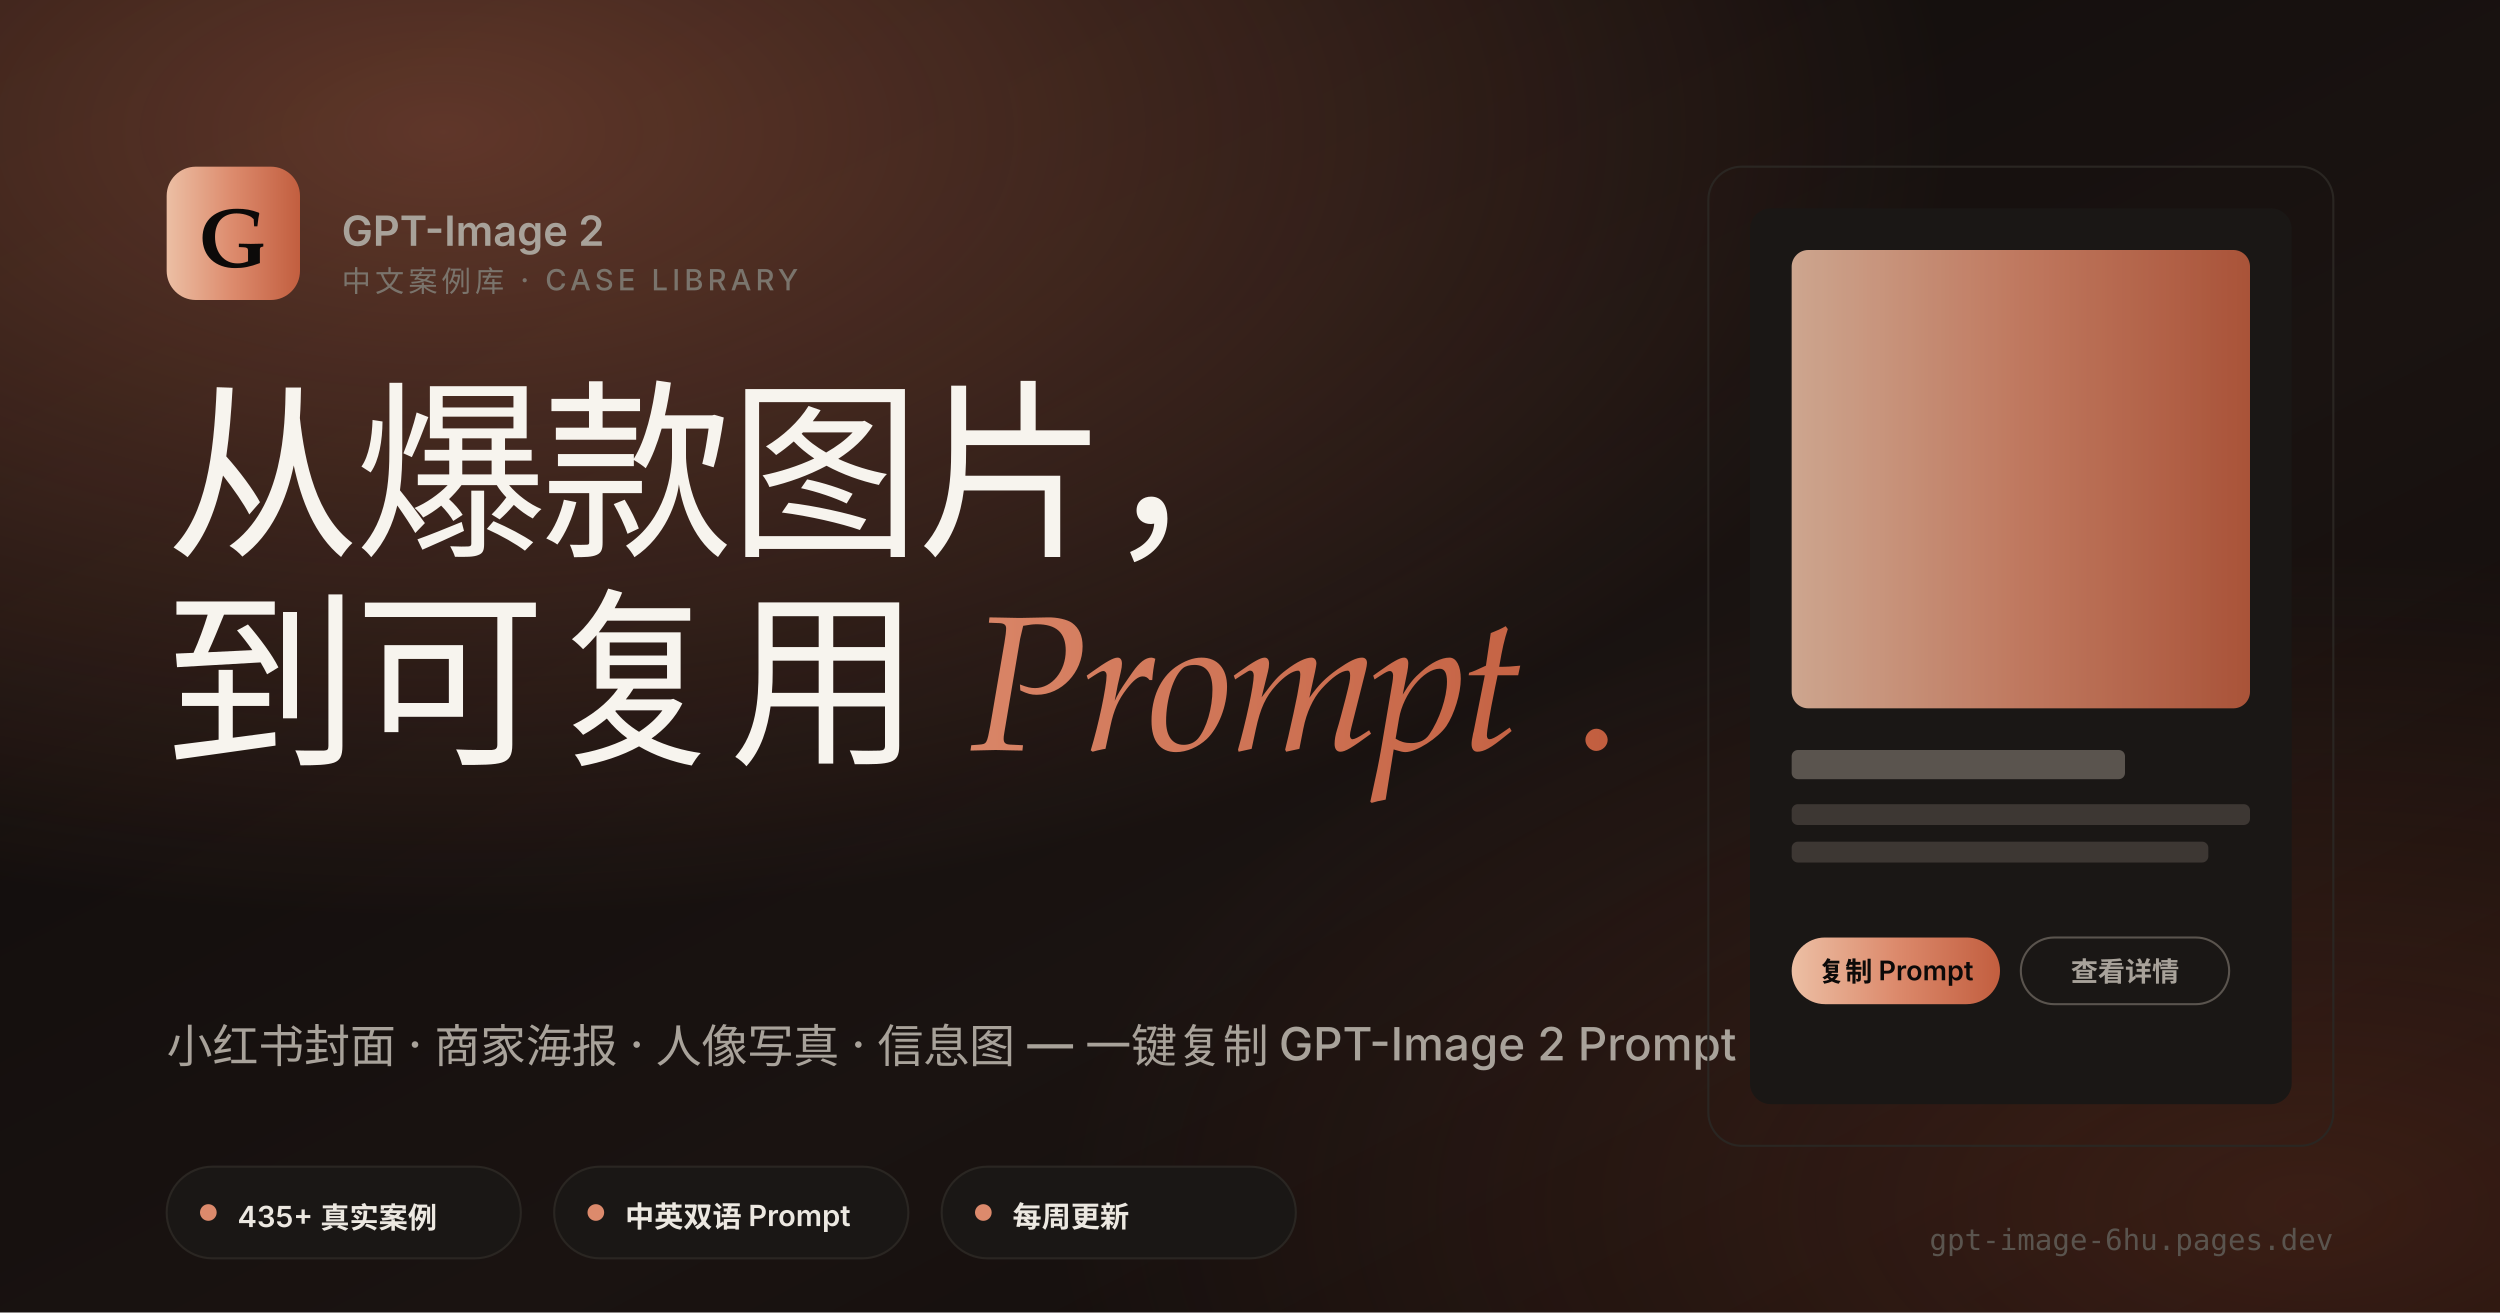
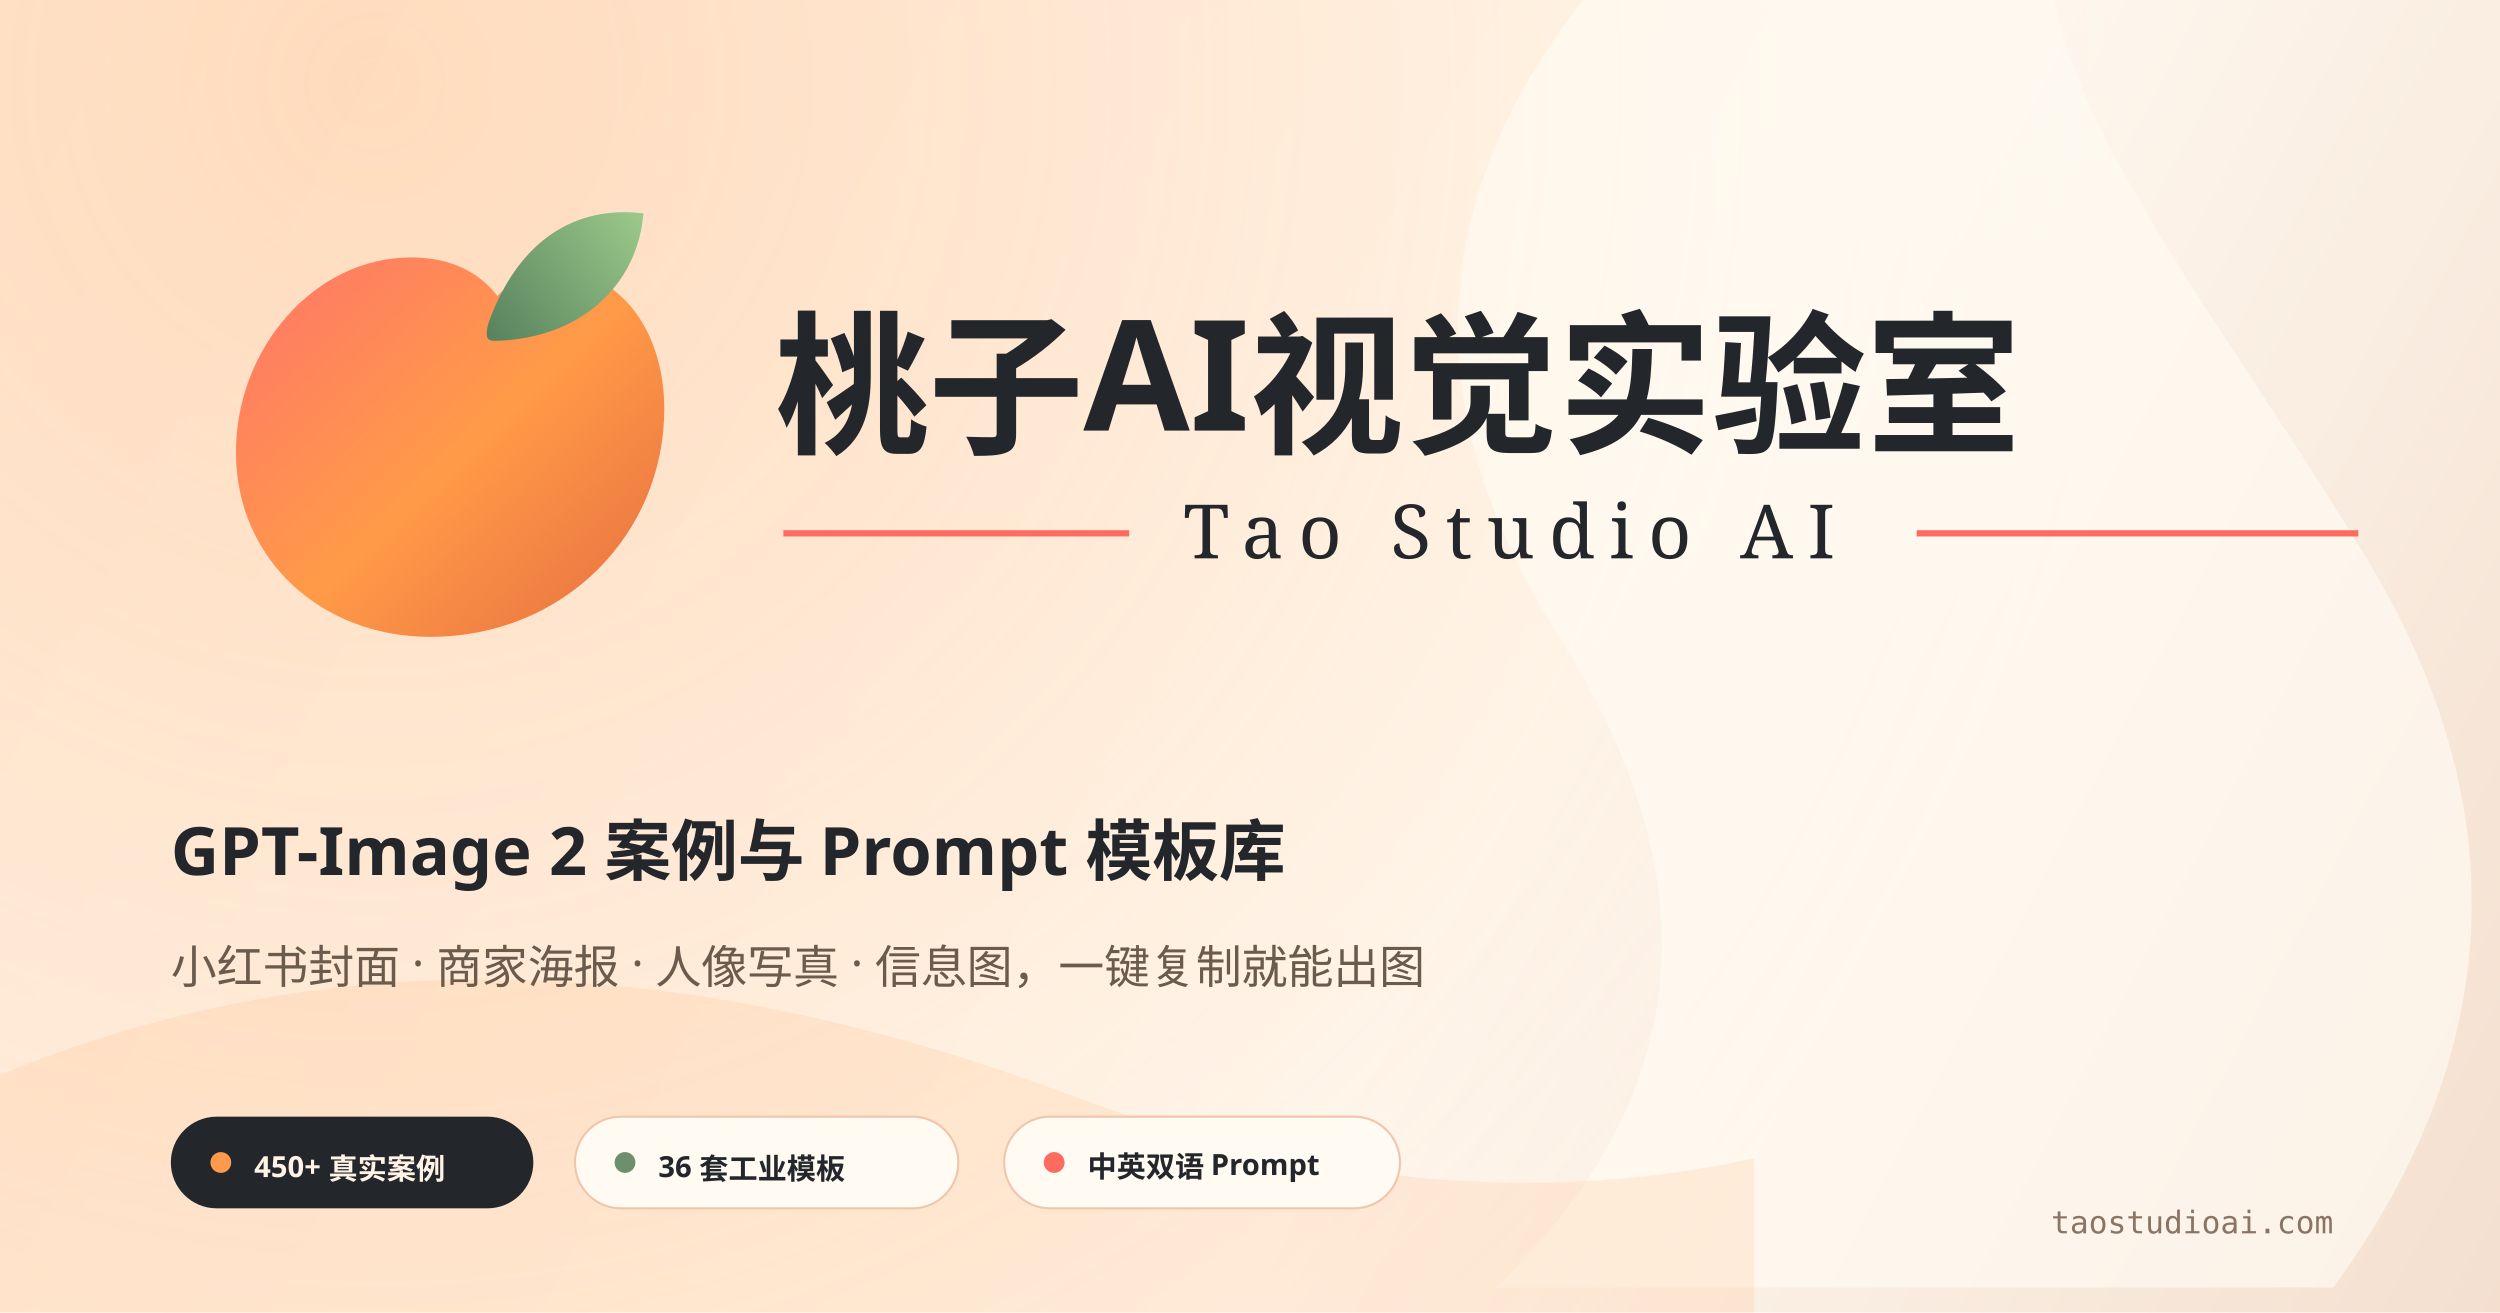
- <svg xmlns="http://www.w3.org/2000/svg" viewBox="0 0 1200 630" width="1200" height="630">
+ <svg xmlns="http://www.w3.org/2000/svg" id="taostudio-og-card" viewBox="0 0 1200 630" width="1200" height="630">
  <defs>
-     <linearGradient id="bg" x1="0" y1="0" x2="1" y2="1">
-       <stop offset="0%" stop-color="#0c0a09" />
-       <stop offset="60%" stop-color="#1a1311" />
-       <stop offset="100%" stop-color="#0e0a08" />
+     <linearGradient id="bg" x1="0" y1="0" x2="1200" y2="630" gradientUnits="userSpaceOnUse">
+       <stop offset="0%" stop-color="#fff3e6" />
+       <stop offset="60%" stop-color="#fffaf2" />
+       <stop offset="100%" stop-color="#f4dfcf" />
    </linearGradient>
-     <radialGradient id="glow1" cx="0.18" cy="0.1" r="0.6">
-       <stop offset="0%" stop-color="#d97757" stop-opacity="0.4" />
-       <stop offset="100%" stop-color="#d97757" stop-opacity="0" />
+     <radialGradient id="warm" cx="180" cy="40" r="840" gradientUnits="userSpaceOnUse">
+       <stop offset="0%" stop-color="#ff9a4d" stop-opacity="0.28" />
+       <stop offset="100%" stop-color="#ff9a4d" stop-opacity="0" />
    </radialGradient>
-     <radialGradient id="glow2" cx="0.92" cy="0.92" r="0.5">
-       <stop offset="0%" stop-color="#9c4830" stop-opacity="0.3" />
-       <stop offset="100%" stop-color="#9c4830" stop-opacity="0" />
-     </radialGradient>
-     <linearGradient id="ember" x1="0" y1="0" x2="1" y2="0">
-       <stop offset="0%" stop-color="#ecbfa4" />
-       <stop offset="50%" stop-color="#dc8a6c" />
-       <stop offset="100%" stop-color="#c25e3f" />
+     <linearGradient id="peach" x1="9" y1="10" x2="55" y2="58" gradientUnits="userSpaceOnUse">
+       <stop offset="0%" stop-color="#ff7569" />
+       <stop offset="55%" stop-color="#ff9b48" />
+       <stop offset="100%" stop-color="#ea7341" />
+     </linearGradient>
+     <linearGradient id="leaf" x1="37" y1="20" x2="58" y2="4" gradientUnits="userSpaceOnUse">
+       <stop offset="0%" stop-color="#557f5c" />
+       <stop offset="100%" stop-color="#9dcb8b" />
    </linearGradient>
  </defs>
  <rect width="1200" height="630" fill="url(#bg)" />
-   <rect width="1200" height="630" fill="url(#glow1)" />
-   <rect width="1200" height="630" fill="url(#glow2)" />
-   <g transform="translate(80,80)">
-     <rect width="64" height="64" rx="14" fill="url(#ember)" />
-     <text x="32" y="48" text-anchor="middle" font-family="'Instrument Serif', 'Iowan Old Style', Palatino, Georgia, serif" font-size="40" font-weight="700" fill="#0c0a09">G</text>
-     <text x="84" y="38" font-family="Inter, system-ui, sans-serif" font-size="20" font-weight="600" fill="#a8a29a">GPT-Image 2</text>
-     <text x="84" y="60" font-family="Inter, system-ui, sans-serif" font-size="14" font-weight="500" fill="#7a746c" letter-spacing="2">中文案例库 · CASE LIBRARY</text>
+   <rect width="1200" height="630" fill="url(#warm)" />
+   <path d="M760 0c-76 96-80 198-12 305 75 118 65 222-30 313h402c82-112 89-229 16-350C1073 164 1001 75 986 0Z" fill="#fffaf2" opacity="0.68" />
+   <path d="M0 516c154-64 325-61 512 9 115 43 225 54 330 31v74H0Z" fill="#ff9a4d" opacity="0.13" />
+   <g transform="translate(84,82) scale(3.85)">
+     <path d="M31.8 58.1C18.2 58.1 7.6 48.4 7.6 35.1 7.6 22 17.5 10.8 29.4 10.8c4.8 0 8.4 1.7 10.8 4.8 2.3-2.5 5.5-3.8 9.1-3.1 7.3 1.3 11.7 8.5 11.7 17.2 0 15.5-12.4 28.4-29.2 28.4Z" fill="url(#peach)" />
+     <path d="M39.1 18.9C42.9 8.5 50 4.3 58.4 5.3c-.7 8.8-7.7 15.7-18.6 15.9-.9 0-1.2-.5-.7-2.3Z" fill="url(#leaf)" />
  </g>
-   <g transform="translate(80,260)">
-     <text font-family="'Instrument Serif', 'Iowan Old Style', Palatino, Georgia, serif" font-size="92" font-weight="500" fill="#f7f4ee" letter-spacing="-2">
-       <tspan x="0" dy="0">从爆款图片，</tspan>
-       <tspan x="0" dy="100">到可复用 </tspan>
-       <tspan font-style="italic" fill="url(#ember)">Prompt</tspan>
-       <tspan fill="url(#ember)">.</tspan>
+   <g transform="translate(372,120)">
+     <text x="0" y="92" font-family="'Microsoft YaHei', 'PingFang SC', system-ui, sans-serif" font-size="74" font-weight="760" fill="#23262b">桃子AI视觉实验室</text>
+     <line x1="4" y1="136" x2="170" y2="136" stroke="#ff6b5f" stroke-width="3" />
+     <text x="196" y="148" font-family="'Instrument Serif', Georgia, serif" font-size="36" letter-spacing="7" fill="#23262b">Tao Studio AI</text>
+     <line x1="548" y1="136" x2="760" y2="136" stroke="#ff6b5f" stroke-width="3" />
+   </g>
+   <g transform="translate(82,420)">
+     <text x="0" y="0" font-family="'Microsoft YaHei', 'PingFang SC', system-ui, sans-serif" font-size="32" font-weight="650" fill="#23262b">
+       GPT-Image 2 案例与 Prompt 模板库
+     </text>
+     <text x="0" y="52" font-family="'Microsoft YaHei', 'PingFang SC', system-ui, sans-serif" font-size="22" fill="#6b5b4d">
+       小红书封面 · 商家海报 · 人像写真 · 信息图，一键复制就能出图
    </text>
  </g>
-   <text x="80" y="510" font-family="Inter, system-ui, sans-serif" font-size="22" font-weight="500" fill="#a8a29a">
-     小红书封面 · 商家海报 · 人像写真 · 信息图 — 一键复制 GPT-Image 2 Prompt
-   </text>
-   <g transform="translate(80,560)">
+   <g transform="translate(82,536)">
    <g>
-       <rect width="170" height="44" rx="22" fill="#1a1715" stroke="#2a2622" />
-       <circle cx="20" cy="22" r="4" fill="#dc8a6c" />
-       <text x="34" y="29" font-family="Inter, system-ui, sans-serif" font-size="14" font-weight="600" fill="#ece8e1">435+ 真实案例</text>
+       <rect width="174" height="44" rx="22" fill="#23262b" />
+       <circle cx="24" cy="22" r="5" fill="#ff9a4d" />
+       <text x="40" y="29" font-family="'Microsoft YaHei', 'PingFang SC', system-ui, sans-serif" font-size="14" font-weight="650" fill="#fff3e6">450+ 真实案例</text>
    </g>
-     <g transform="translate(186,0)">
-       <rect width="170" height="44" rx="22" fill="#1a1715" stroke="#2a2622" />
-       <circle cx="20" cy="22" r="4" fill="#dc8a6c" />
-       <text x="34" y="29" font-family="Inter, system-ui, sans-serif" font-size="14" font-weight="600" fill="#ece8e1">中英双语 Prompt</text>
+     <g transform="translate(194,0)">
+       <rect width="184" height="44" rx="22" fill="#fffaf2" stroke="#f0c5aa" />
+       <circle cx="24" cy="22" r="5" fill="#6e8f6e" />
+       <text x="40" y="29" font-family="'Microsoft YaHei', 'PingFang SC', system-ui, sans-serif" font-size="14" font-weight="650" fill="#23262b">36 套工业模板</text>
    </g>
-     <g transform="translate(372,0)">
-       <rect width="170" height="44" rx="22" fill="#1a1715" stroke="#2a2622" />
-       <circle cx="20" cy="22" r="4" fill="#dc8a6c" />
-       <text x="34" y="29" font-family="Inter, system-ui, sans-serif" font-size="14" font-weight="600" fill="#ece8e1">每周更新</text>
+     <g transform="translate(400,0)">
+       <rect width="190" height="44" rx="22" fill="#fffaf2" stroke="#f0c5aa" />
+       <circle cx="24" cy="22" r="5" fill="#ff6b5f" />
+       <text x="40" y="29" font-family="'Microsoft YaHei', 'PingFang SC', system-ui, sans-serif" font-size="14" font-weight="650" fill="#23262b">中英双语 Prompt</text>
    </g>
  </g>
-   <g transform="translate(820,80)">
-     <rect width="300" height="470" rx="16" fill="none" stroke="#2a2622" stroke-width="1" />
-     <rect x="20" y="20" width="260" height="430" rx="10" fill="#1a1715" />
-     <rect x="40" y="40" width="220" height="220" rx="8" fill="url(#ember)" opacity="0.85" />
-     <rect x="40" y="280" width="160" height="14" rx="3" fill="#5a544e" />
-     <rect x="40" y="306" width="220" height="10" rx="3" fill="#3d3733" />
-     <rect x="40" y="324" width="200" height="10" rx="3" fill="#3d3733" />
-     <rect x="40" y="370" width="100" height="32" rx="16" fill="url(#ember)" />
-     <text x="90" y="391" text-anchor="middle" font-family="Inter, system-ui, sans-serif" font-size="13" font-weight="600" fill="#0c0a09">复制 Prompt</text>
-     <rect x="150" y="370" width="100" height="32" rx="16" fill="none" stroke="#5a544e" />
-     <text x="200" y="391" text-anchor="middle" font-family="Inter, system-ui, sans-serif" font-size="13" font-weight="600" fill="#a8a29a">查看详情</text>
-   </g>
-   <text x="1120" y="600" text-anchor="end" font-family="'JetBrains Mono', monospace" font-size="14" fill="#5a544e">gpt-image-6hu.pages.dev</text>
+   <text x="1120" y="592" text-anchor="end" font-family="ui-monospace, SFMono-Regular, Menlo, Consolas, monospace" font-size="15" fill="#8a7464">taostudioai.com</text>
</svg>
